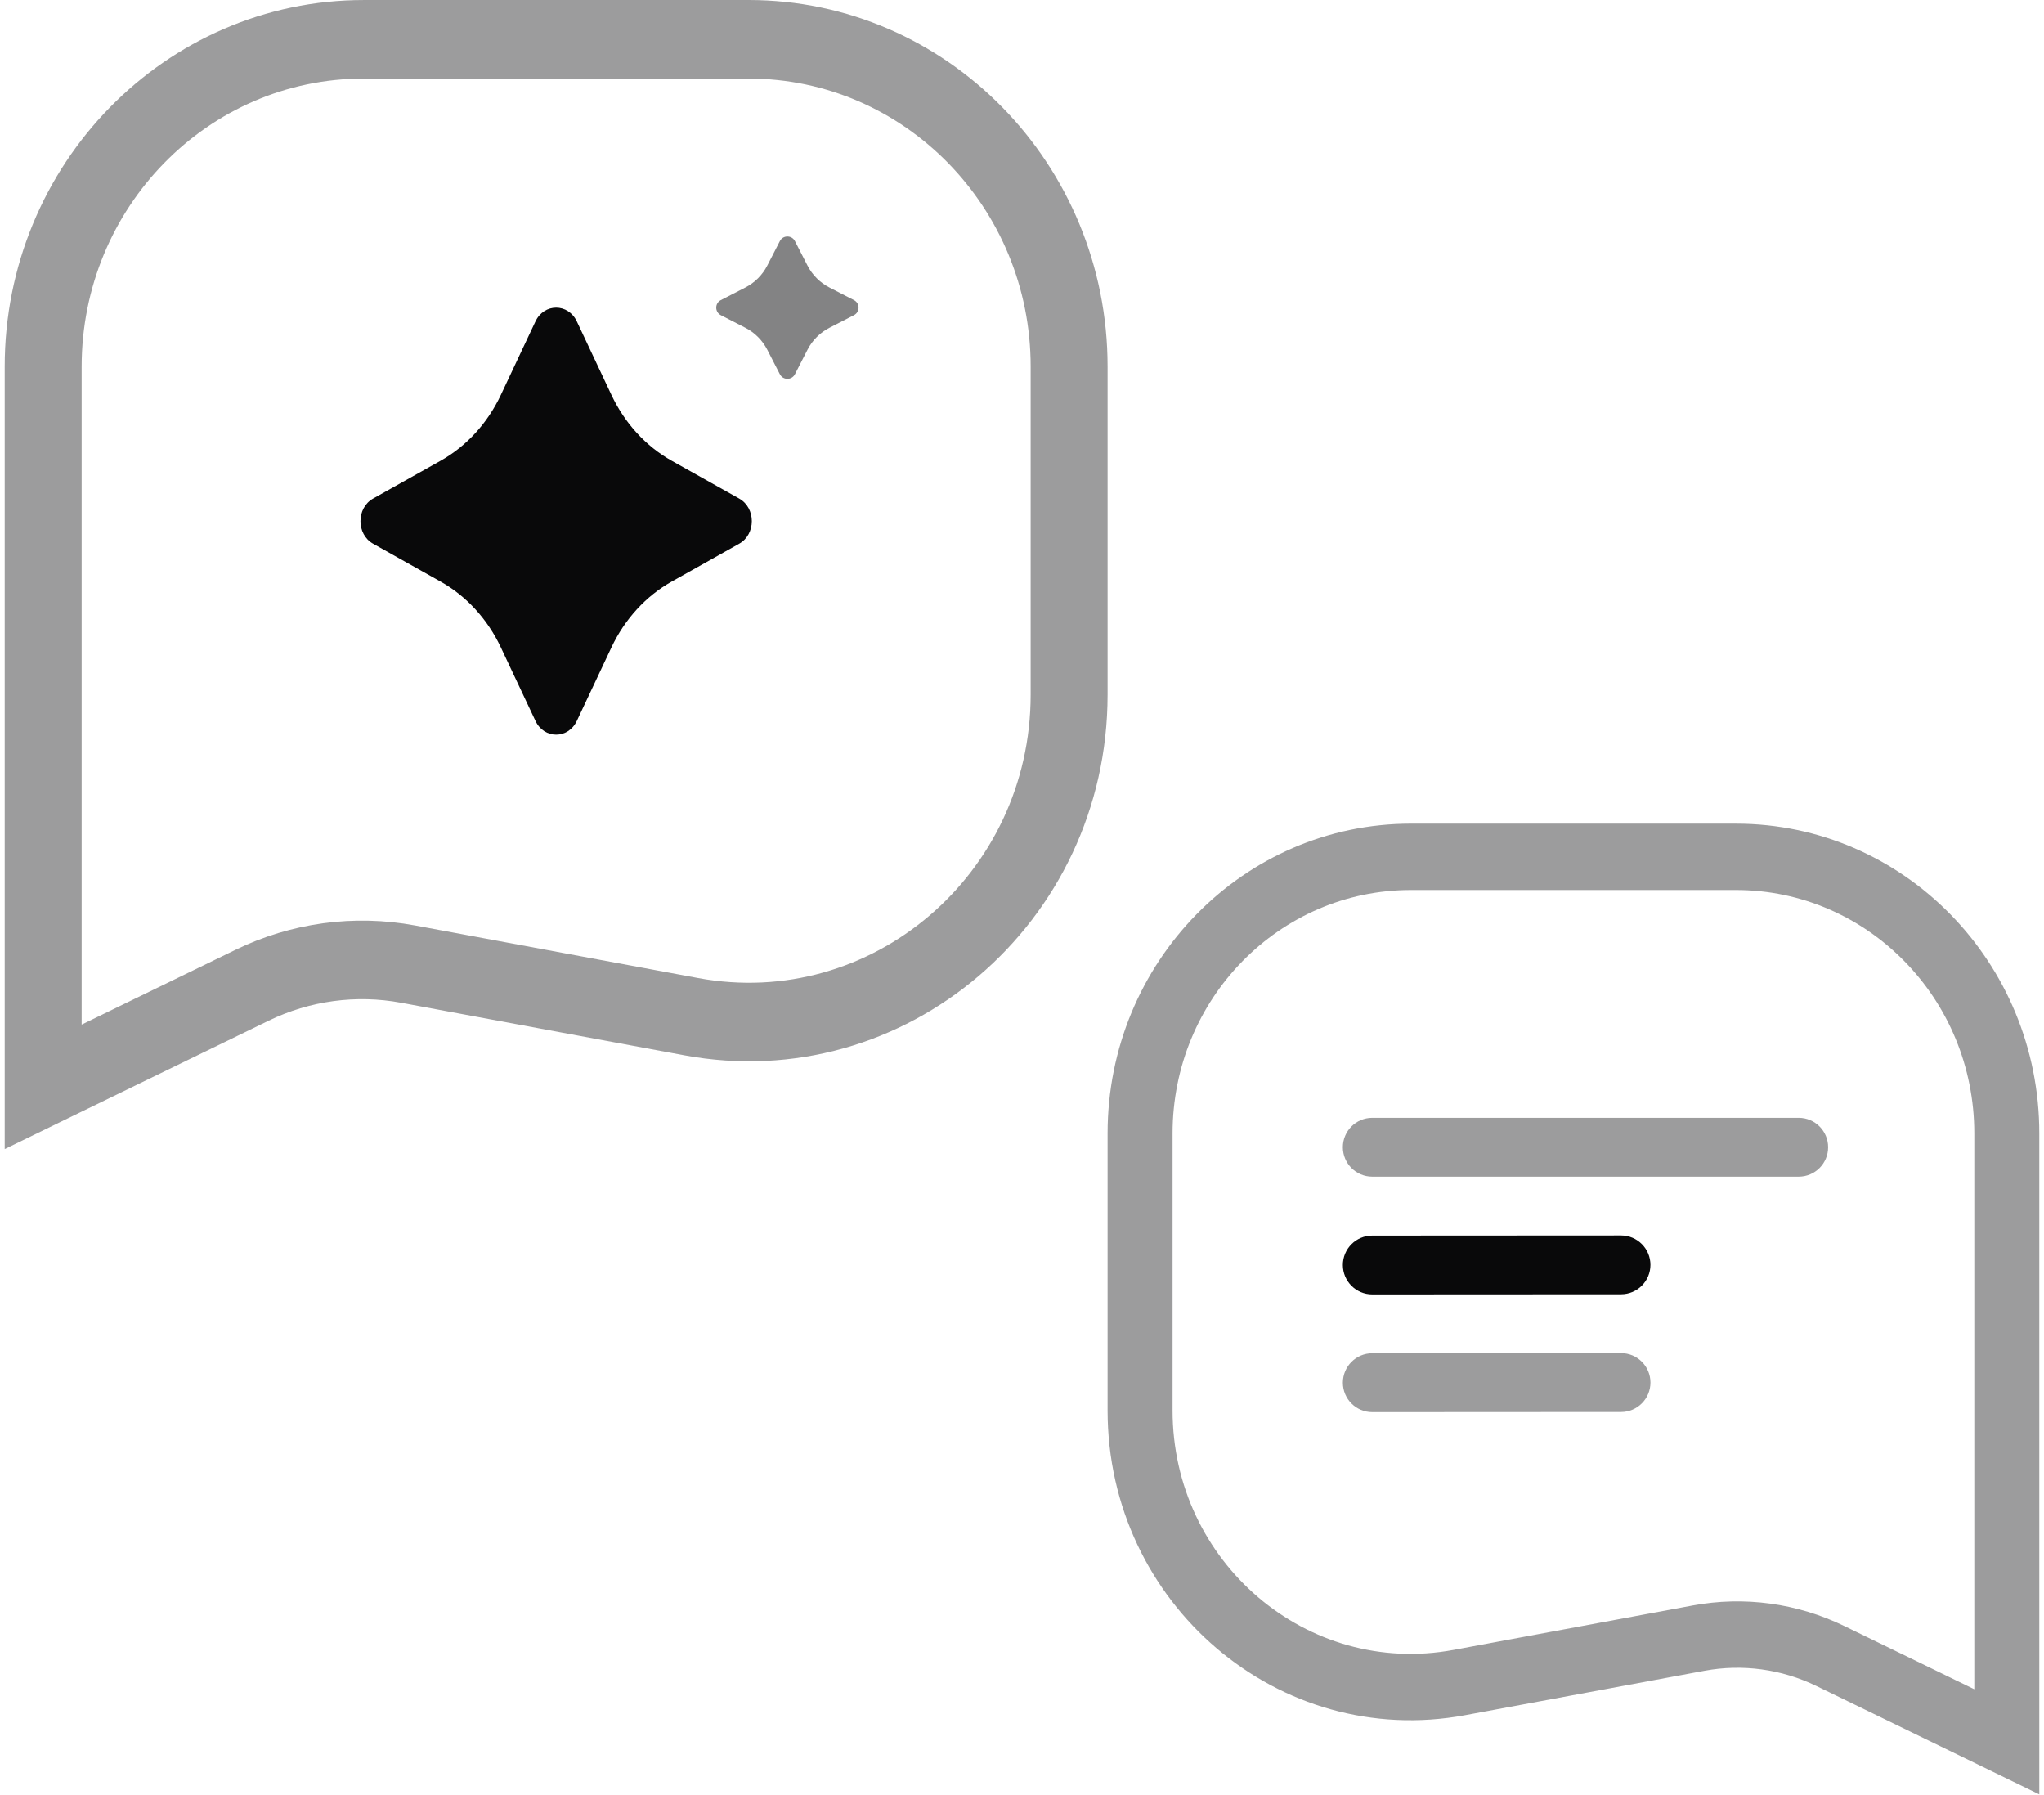
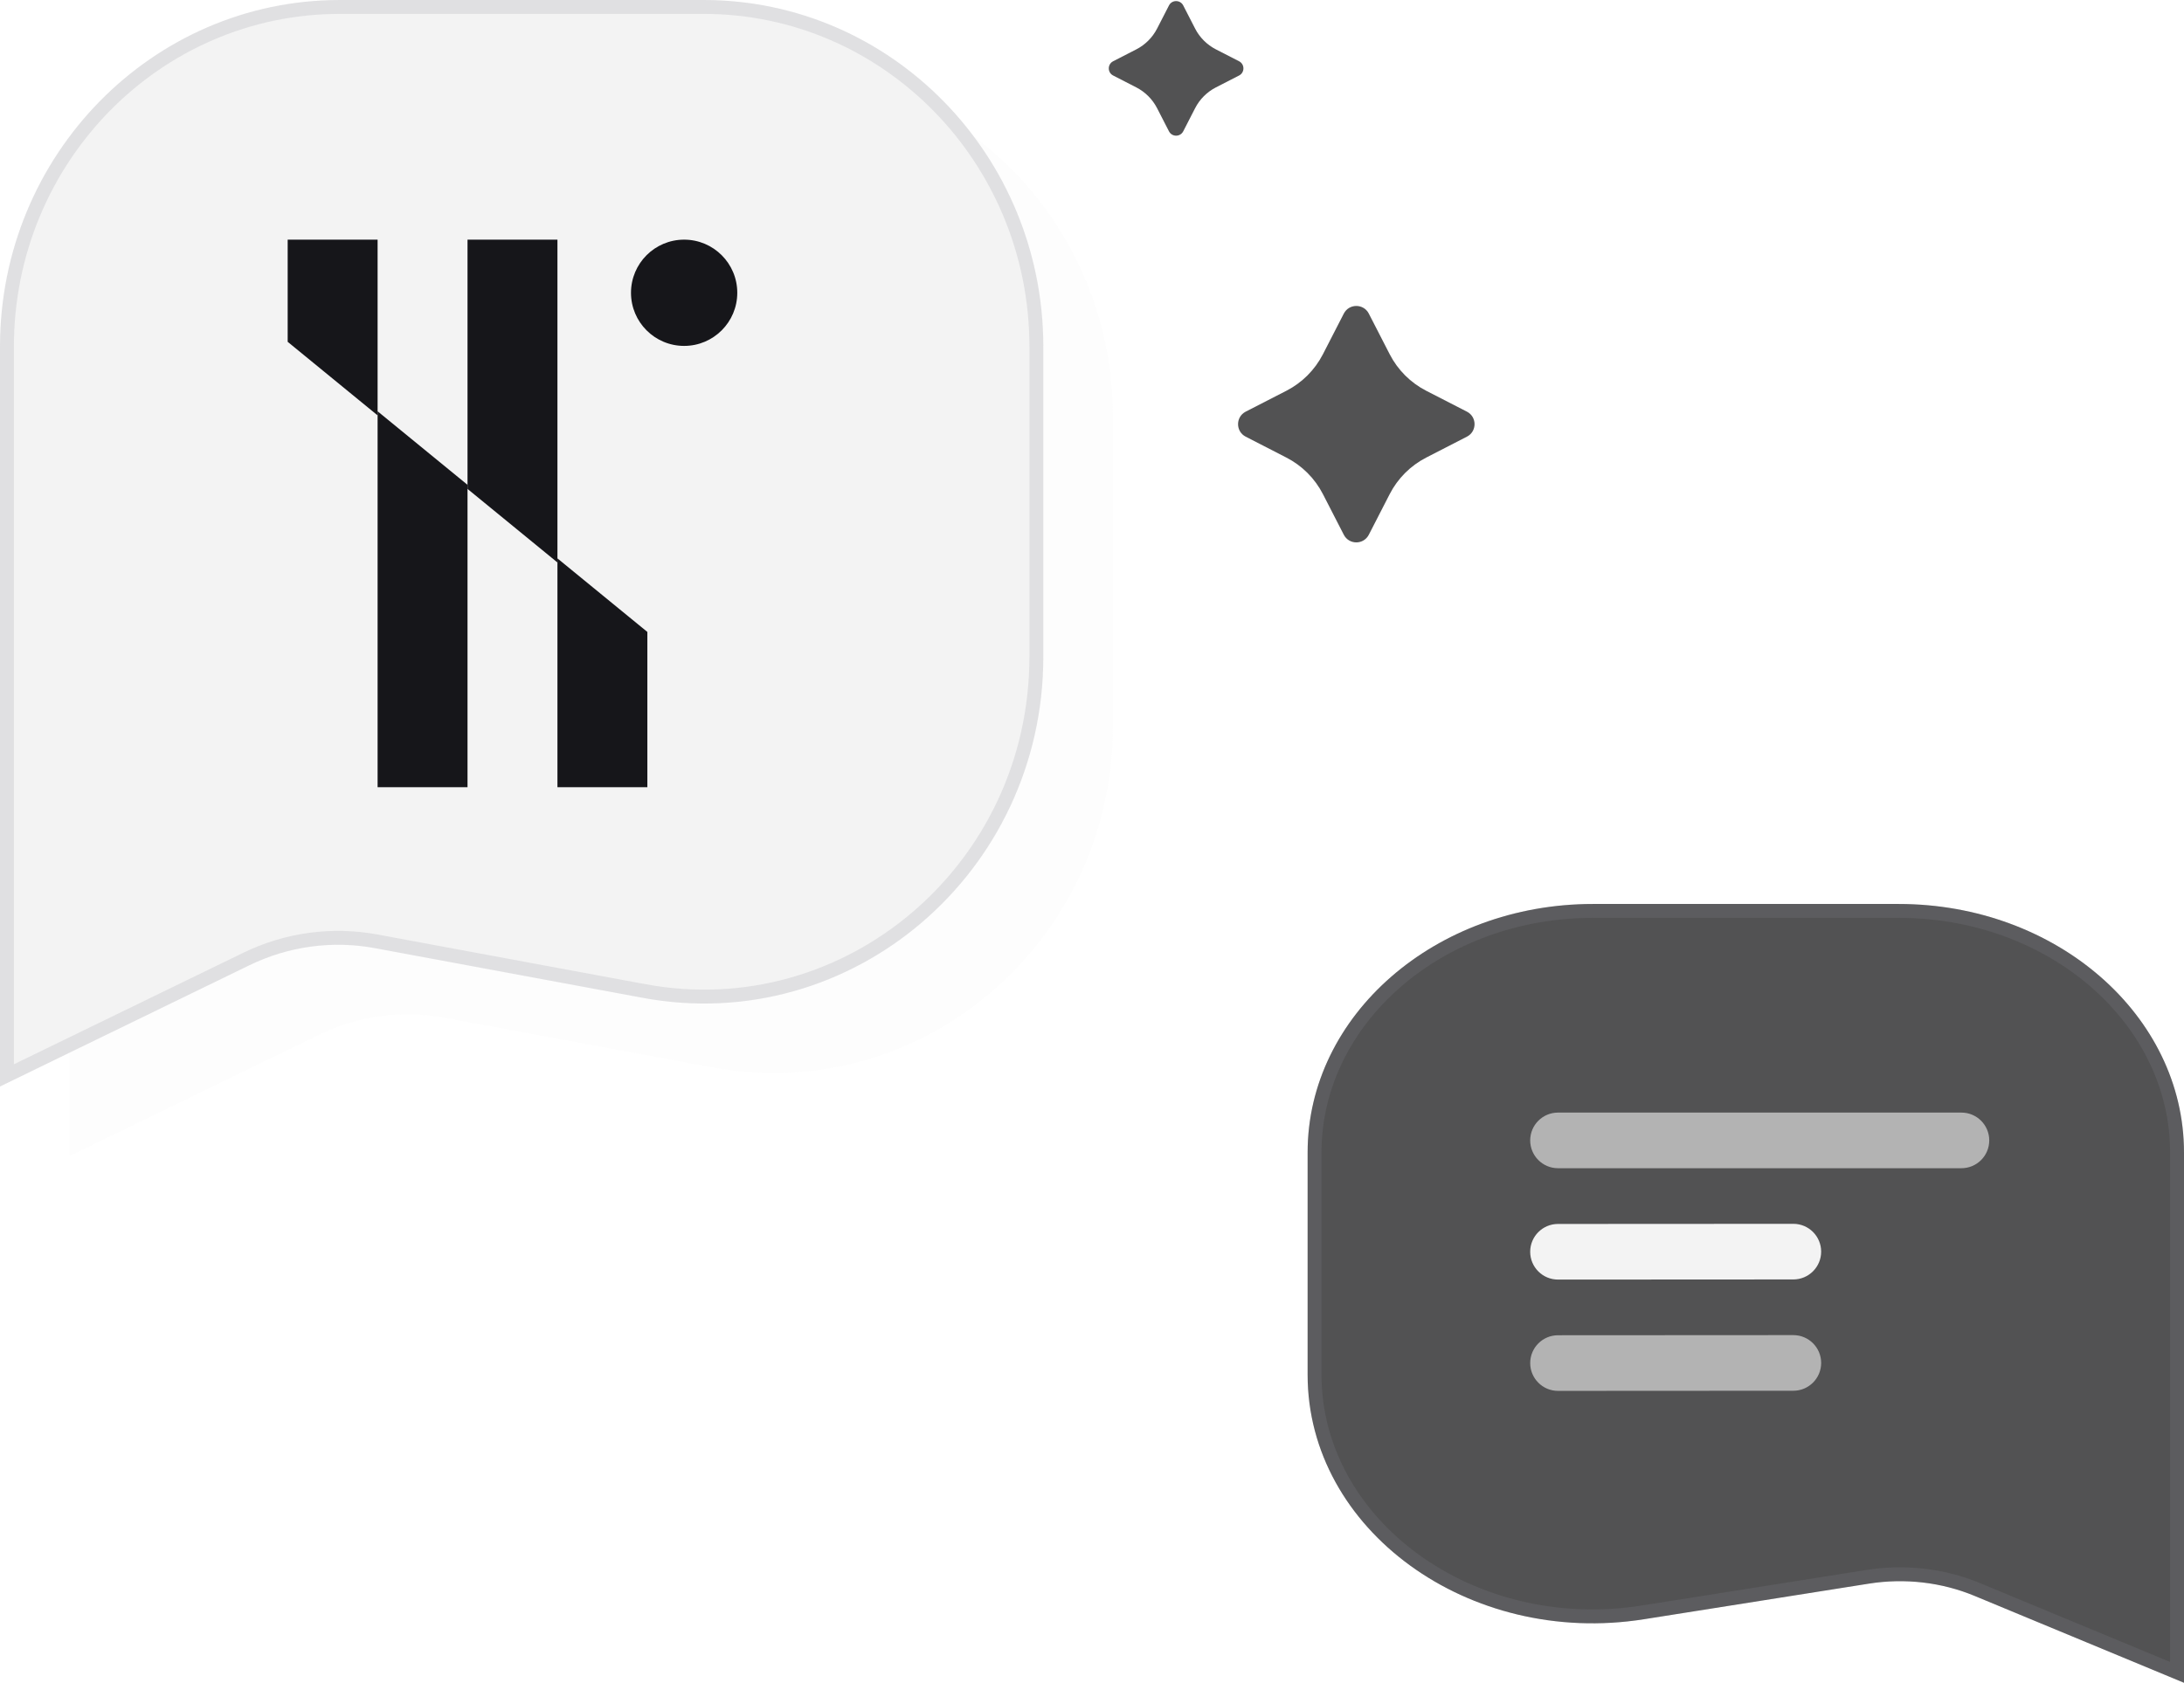
- <svg xmlns="http://www.w3.org/2000/svg" width="139" height="122" viewBox="0 0 139 122" fill="none">
-   <path fill-rule="evenodd" clip-rule="evenodd" d="M50.903 0C64.387 0 75.32 11.161 75.32 24.926V47.224C75.32 62.777 61.524 74.531 46.535 71.75L27.283 68.179C24.222 67.61 21.065 68.038 18.256 69.403L4.061 76.304L0.32 78.125V24.927C0.32 11.162 11.253 0.001 24.737 0.001L50.903 0ZM70.089 24.926C70.089 14.111 61.498 5.34 50.903 5.34H24.738C14.143 5.34 5.552 14.111 5.552 24.926V69.663L16.008 64.58C19.806 62.734 24.078 62.153 28.221 62.921L47.47 66.496C59.246 68.681 70.089 59.445 70.089 47.224V24.926Z" fill="#09090A" fill-opacity="0.4" />
-   <path d="M39.227 21.855C38.638 20.605 37.002 20.605 36.413 21.855L34.059 26.852C33.152 28.777 31.717 30.343 29.955 31.33L25.372 33.897C24.227 34.54 24.227 36.327 25.372 36.967L29.955 39.537C31.717 40.524 33.152 42.09 34.059 44.015L36.413 49.012C37.002 50.262 38.638 50.262 39.227 49.012L41.581 44.015C42.488 42.09 43.923 40.524 45.685 39.537L50.268 36.967C51.413 36.327 51.413 34.54 50.268 33.897L45.685 31.33C43.923 30.343 42.488 28.777 41.581 26.852L39.227 21.855Z" fill="#09090A" />
-   <path d="M54.058 16.391C53.843 15.974 53.248 15.974 53.034 16.391L52.178 18.057C51.848 18.698 51.326 19.22 50.686 19.549L49.019 20.405C48.603 20.619 48.603 21.215 49.019 21.429L50.686 22.285C51.326 22.614 51.848 23.136 52.178 23.778L53.034 25.443C53.248 25.86 53.843 25.86 54.058 25.443L54.913 23.778C55.243 23.136 55.765 22.614 56.406 22.285L58.072 21.429C58.489 21.215 58.489 20.619 58.072 20.405L56.406 19.549C55.765 19.22 55.243 18.698 54.913 18.057L54.058 16.391Z" fill="#09090A" fill-opacity="0.5" />
-   <path fill-rule="evenodd" clip-rule="evenodd" d="M95.948 56C84.556 56 75.32 65.429 75.32 77.058V95.895C75.32 109.034 86.975 118.964 99.638 116.615L115.902 113.597C118.488 113.117 121.155 113.479 123.528 114.632L135.519 120.462L138.68 122V77.058C138.68 65.429 129.444 56.001 118.053 56.001L95.948 56ZM79.739 77.058C79.739 67.921 86.997 60.511 95.948 60.511H118.052C127.002 60.511 134.26 67.921 134.26 77.058V114.851L125.427 110.557C122.218 108.998 118.609 108.507 115.109 109.156L98.847 112.176C88.899 114.022 79.739 106.219 79.739 95.895V77.058Z" fill="#09090A" fill-opacity="0.4" />
-   <rect x="91.32" y="76" width="33" height="4" rx="2" fill="#09090A" fill-opacity="0.4" />
-   <rect x="91.319" y="84.009" width="20.916" height="4" rx="2" transform="rotate(-0.0319838 91.3189 84.0092)" fill="#09090A" />
-   <rect x="91.32" y="92.012" width="20.916" height="4" rx="2" transform="rotate(-0.0319838 91.32 92.0117)" fill="#09090A" fill-opacity="0.4" />
+ <svg xmlns="http://www.w3.org/2000/svg" width="157" height="121" viewBox="0 0 157 121" fill="none">
+   <path d="M85.058 0.391C84.843 -0.026 84.248 -0.026 84.034 0.391L83.178 2.057C82.848 2.698 82.326 3.22 81.686 3.549L80.019 4.405C79.603 4.62 79.603 5.215 80.019 5.429L81.686 6.285C82.326 6.614 82.848 7.136 83.178 7.778L84.034 9.443C84.248 9.86 84.843 9.86 85.058 9.443L85.913 7.778C86.243 7.136 86.765 6.614 87.406 6.285L89.073 5.429C89.489 5.215 89.489 4.62 89.073 4.405L87.406 3.549C86.765 3.22 86.243 2.698 85.913 2.057L85.058 0.391Z" fill="#09090A" fill-opacity="0.7" />
+   <path d="M98.399 22.549C98.022 21.817 96.978 21.817 96.601 22.549L95.098 25.475C94.518 26.602 93.601 27.519 92.476 28.097L89.548 29.6C88.817 29.977 88.817 31.023 89.548 31.398L92.476 32.903C93.601 33.481 94.518 34.398 95.098 35.525L96.601 38.451C96.978 39.183 98.022 39.183 98.399 38.451L99.902 35.525C100.482 34.398 101.399 33.481 102.524 32.903L105.452 31.398C106.183 31.023 106.183 29.977 105.452 29.6L102.524 28.097C101.399 27.519 100.482 26.602 99.902 25.475L98.399 22.549Z" fill="#09090A" fill-opacity="0.7" />
+   <path fill-rule="evenodd" clip-rule="evenodd" d="M114.51 65C103.184 65 94 73 94 82.867V98.85C94 109.999 105.589 118.424 118.18 116.431L134.351 113.871C136.922 113.463 139.574 113.77 141.934 114.748L153.857 119.695L157 121V82.868C157 73.001 147.816 65 136.49 65L114.51 65Z" fill="#09090A" fill-opacity="0.7" />
+   <path d="M156.5 82.868V120.251L154.049 119.233L154.049 119.233L142.125 114.286L142.125 114.286C139.679 113.272 136.934 112.955 134.273 113.377C134.273 113.377 134.273 113.377 134.273 113.377L118.101 115.937L118.18 116.431L118.101 115.937C105.732 117.895 94.5 109.614 94.5 98.85V82.867C94.5 73.339 103.393 65.5 114.51 65.5L136.49 65.5C147.607 65.5 156.5 73.339 156.5 82.868Z" stroke="#9797A1" stroke-opacity="0.15" />
+   <rect x="110" y="80" width="33" height="4" rx="2" fill="#F3F3F3" fill-opacity="0.6" />
+   <rect x="109.999" y="88.009" width="20.916" height="4" rx="2" transform="rotate(-0.0319838 109.999 88.0093)" fill="#F3F3F3" />
+   <rect x="110" y="96.012" width="20.916" height="4" rx="2" transform="rotate(-0.0319838 110 96.0117)" fill="#F3F3F3" fill-opacity="0.6" />
+   <path fill-rule="evenodd" clip-rule="evenodd" d="M55.583 5C69.067 5 80 16.161 80 29.926V52.224C80 67.777 66.204 79.531 51.215 76.75L31.963 73.179C28.902 72.61 25.745 73.038 22.936 74.403L8.741 81.304L5 83.125V29.927C5 16.162 15.933 5.001 29.417 5.001L55.583 5Z" fill="#F3F3F3" fill-opacity="0.15" />
+   <path fill-rule="evenodd" clip-rule="evenodd" d="M50.583 0C64.067 0 75 11.161 75 24.926V47.224C75 62.777 61.204 74.531 46.215 71.75L26.963 68.179C23.902 67.61 20.745 68.038 17.936 69.403L3.741 76.304L0 78.125V24.927C0 11.162 10.933 0.001 24.417 0.001L50.583 0Z" fill="#F3F3F3" />
+   <path d="M0.5 24.927V77.326L3.522 75.855L3.523 75.854L17.717 68.953L17.717 68.953C20.622 67.542 23.887 67.098 27.054 67.687C27.054 67.687 27.054 67.687 27.054 67.687L46.306 71.259L46.215 71.75L46.306 71.259C60.975 73.981 74.5 62.477 74.5 47.224V24.926C74.5 11.427 63.781 0.5 50.583 0.5L24.417 0.501C11.219 0.501 0.5 11.428 0.5 24.927Z" stroke="#9797A1" stroke-opacity="0.2" />
+   <circle cx="49.18" cy="21.052" r="3.82" fill="#16161A" />
+   <path d="M33.608 17.232H40.072V40.444L33.608 35.155V17.232Z" fill="#16161A" />
+   <path d="M33.608 56.604L27.144 56.604L27.144 29.573L33.608 34.861L33.608 56.604Z" fill="#16161A" />
+   <path d="M46.536 56.604L40.072 56.604L40.072 40.15L46.536 45.439L46.536 56.604Z" fill="#16161A" />
+   <path d="M20.68 17.232H27.144V29.867L20.68 24.578V17.232Z" fill="#16161A" />
</svg>
